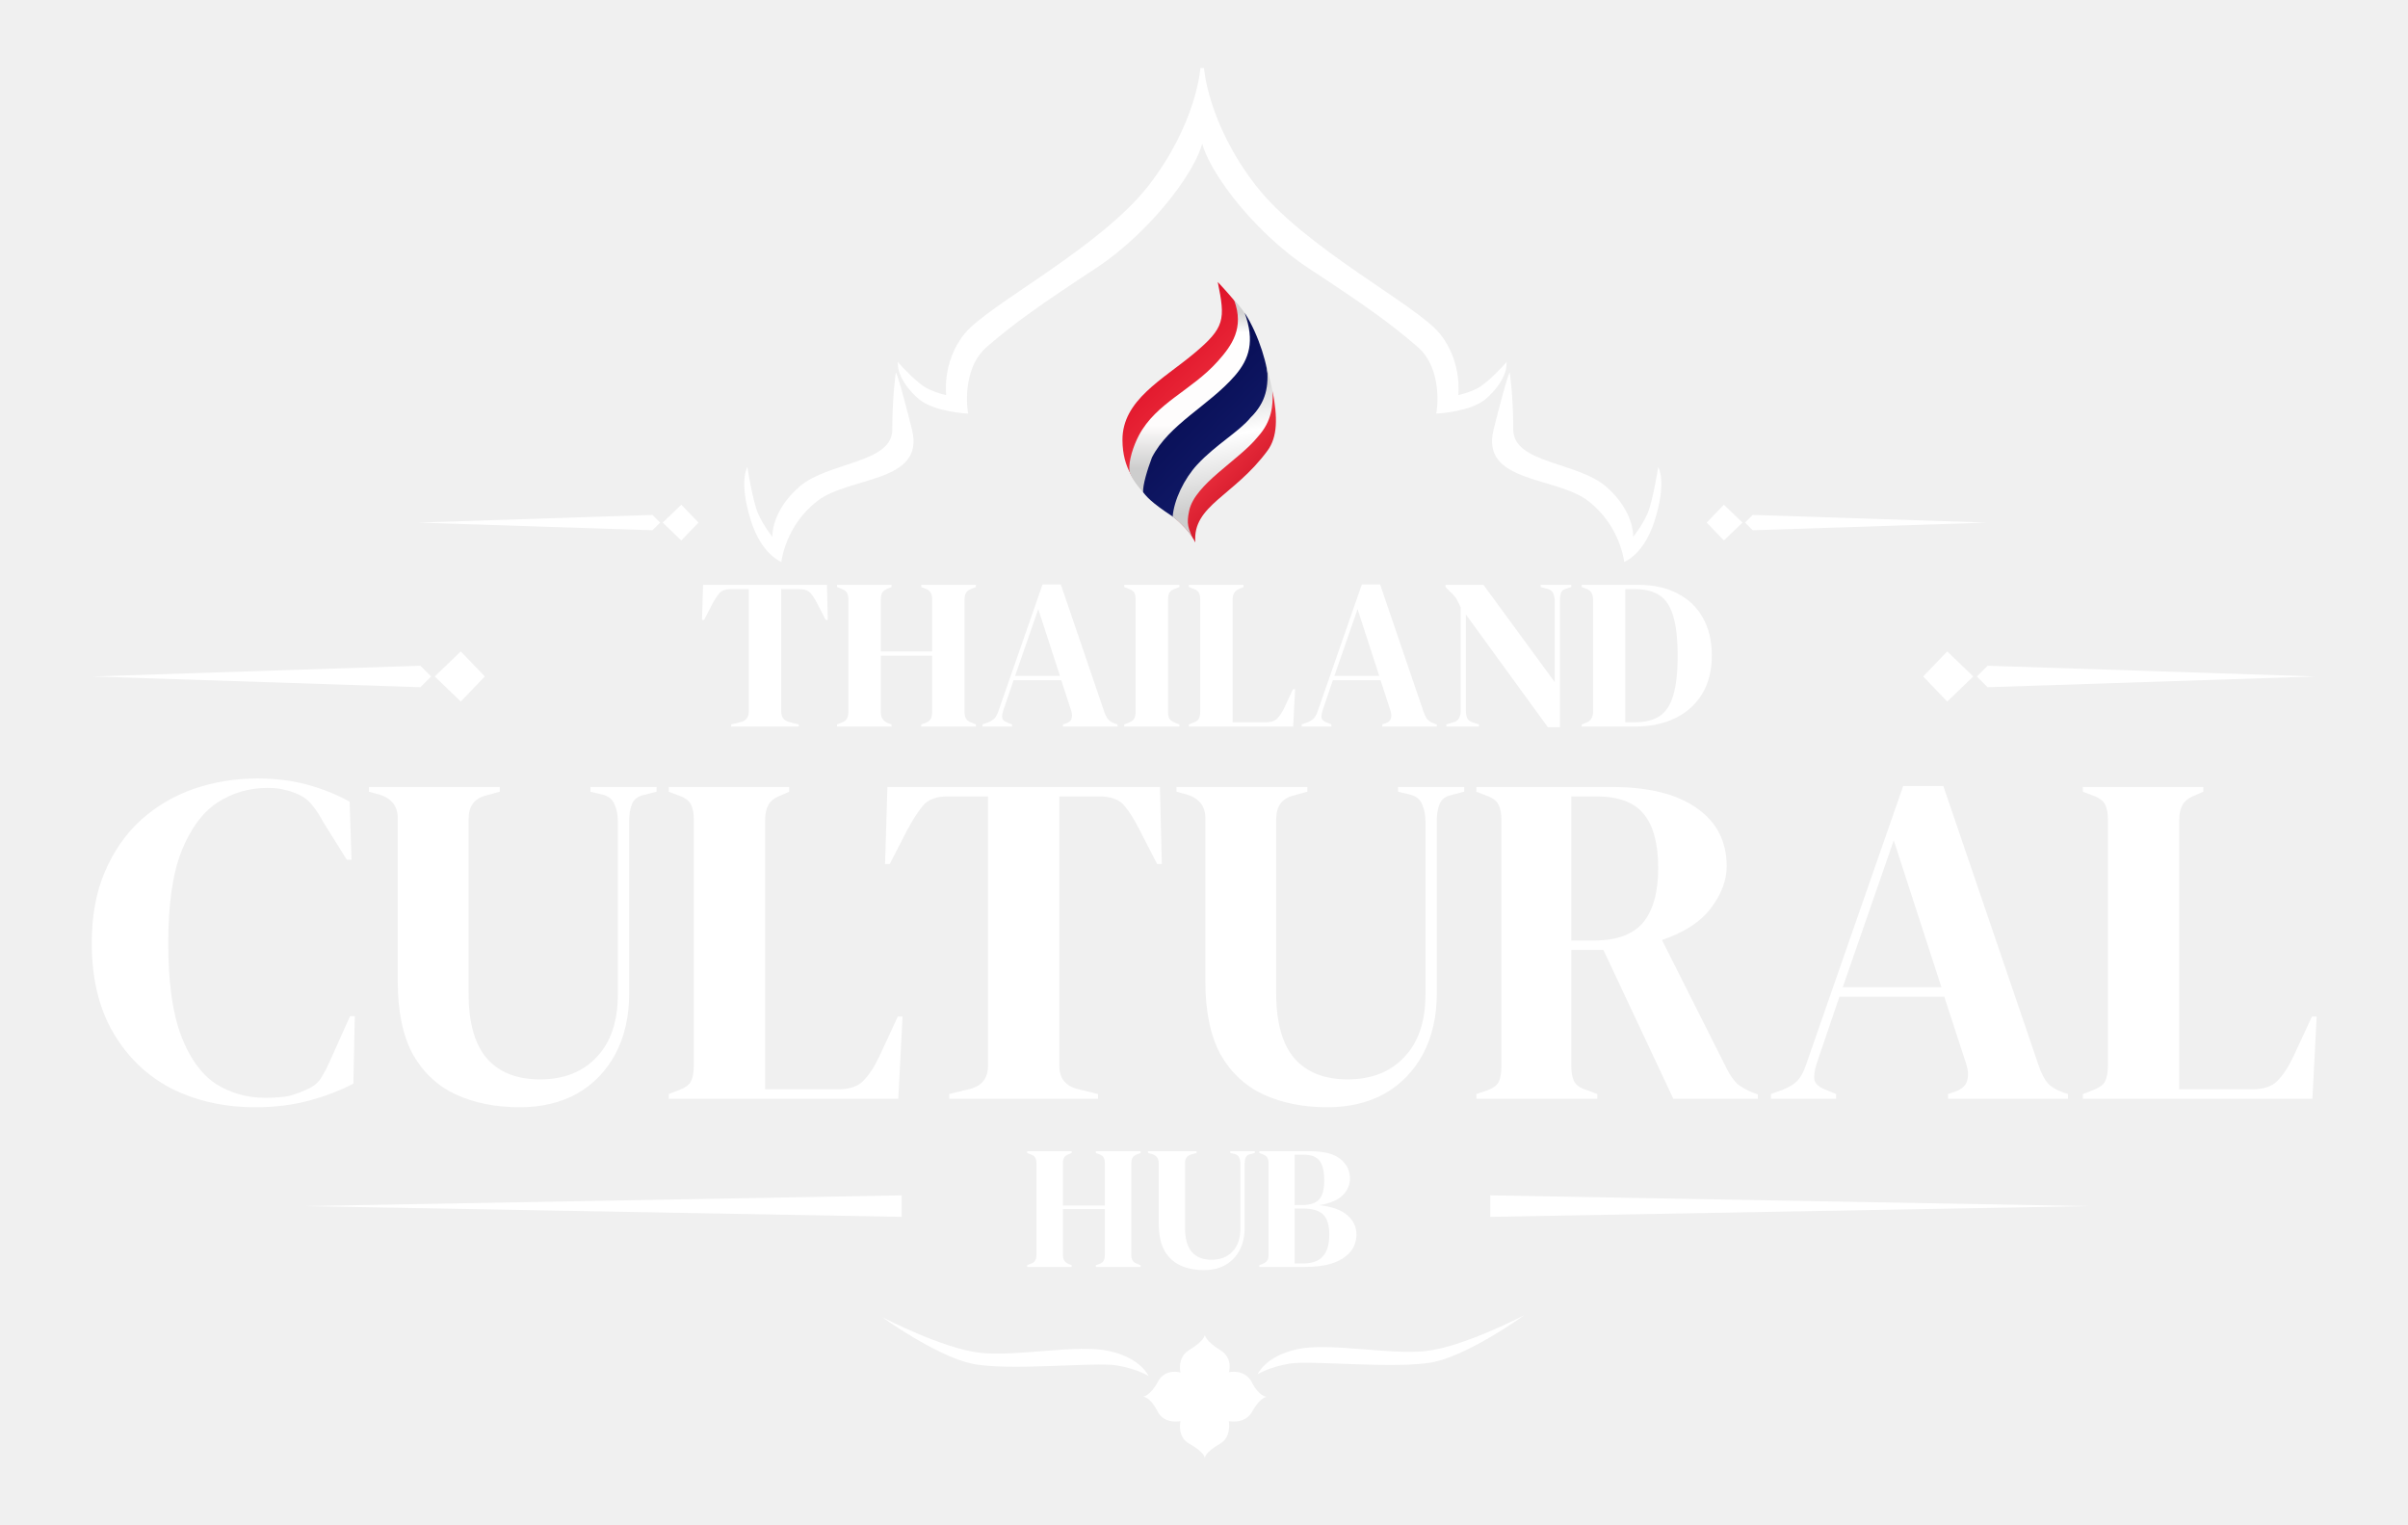
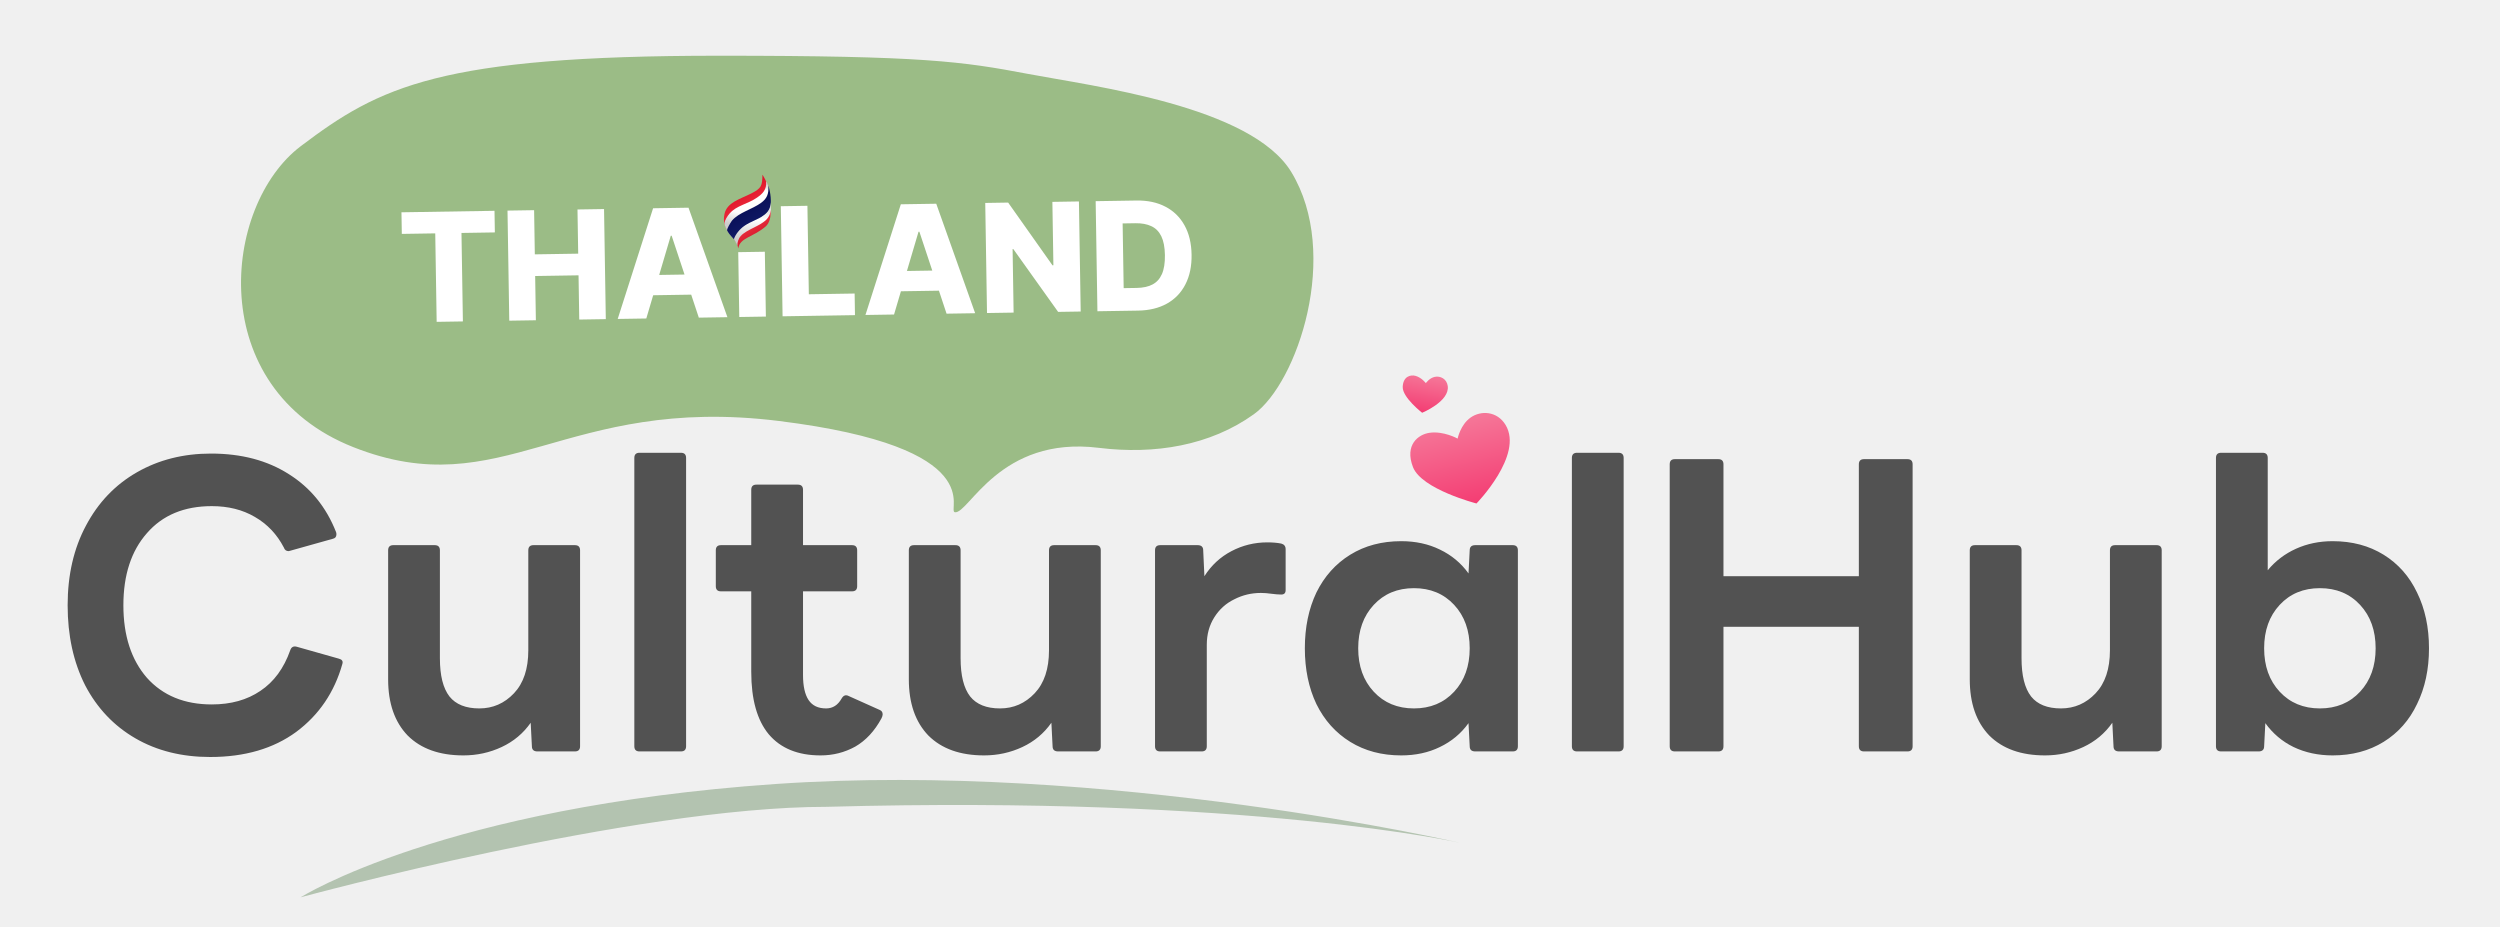
- <svg xmlns="http://www.w3.org/2000/svg" width="673" height="426" viewBox="0 0 673 426" fill="none">
-   <path d="M228.384 140.032C219.384 147.032 218.384 157.032 218.384 157.032C218.384 157.032 212.884 155.032 209.884 145.532C206.34 134.31 208.884 130.532 208.884 130.532C208.884 130.532 210.367 140.096 211.884 143.532C213.4 146.968 215.884 150.032 215.884 150.032C215.884 150.032 215.384 143.032 223.384 136.032C231.384 129.032 249.384 129.532 249.384 120.032C249.384 110.532 250.384 104.032 250.384 104.032C250.384 104.032 251.134 105.032 254.884 120.032C258.634 135.032 237.384 133.032 228.384 140.032Z" fill="white" />
-   <path d="M336.499 19.008C336.499 19.014 336.501 19.025 336.502 19.039C336.504 19.067 336.508 19.11 336.513 19.166C336.523 19.279 336.539 19.45 336.565 19.674C336.618 20.123 336.709 20.787 336.859 21.641C337.161 23.347 337.703 25.81 338.664 28.817C340.586 34.833 344.186 43.029 350.896 51.727C357.592 60.407 368.78 68.742 379.16 75.934C384.333 79.517 389.321 82.828 393.399 85.727C397.469 88.619 400.713 91.156 402.388 93.217C405.712 97.308 406.988 101.78 407.434 105.218C407.657 106.938 407.673 108.404 407.633 109.442C407.618 109.823 407.594 110.146 407.571 110.404C407.877 110.336 408.276 110.242 408.741 110.113C409.846 109.806 411.314 109.316 412.776 108.585C414.201 107.873 416.028 106.297 417.529 104.858C418.272 104.146 418.923 103.48 419.388 102.992C419.62 102.748 419.806 102.549 419.934 102.411C419.997 102.342 420.046 102.288 420.079 102.252C420.096 102.234 420.108 102.22 420.116 102.211C420.12 102.206 420.124 102.203 420.126 102.201C420.127 102.2 420.127 102.199 420.128 102.198V102.197L421.1 101.119L420.999 102.566L420.5 102.532C420.991 102.566 420.999 102.567 420.999 102.567V102.57C420.999 102.571 420.998 102.573 420.998 102.574C420.998 102.578 420.998 102.583 420.997 102.588C420.996 102.599 420.995 102.614 420.993 102.632C420.989 102.668 420.983 102.72 420.973 102.785C420.953 102.915 420.919 103.101 420.861 103.336C420.747 103.805 420.539 104.47 420.164 105.277C419.413 106.895 417.995 109.076 415.329 111.408C413.224 113.25 409.86 114.27 407.1 114.835C405.707 115.12 404.441 115.294 403.524 115.396C403.066 115.448 402.693 115.481 402.435 115.502C402.305 115.512 402.205 115.52 402.136 115.524C402.101 115.527 402.075 115.528 402.057 115.529C402.048 115.53 402.041 115.531 402.036 115.531H402.028L402 115.032L402.027 115.531L401.404 115.566L401.507 114.95V114.949C401.507 114.948 401.507 114.947 401.508 114.944C401.509 114.939 401.51 114.931 401.512 114.921C401.515 114.9 401.519 114.868 401.525 114.825C401.538 114.74 401.555 114.611 401.574 114.445C401.613 114.113 401.662 113.629 401.696 113.027C401.765 111.822 401.78 110.148 401.565 108.276C401.135 104.523 399.788 100.043 396.173 96.91C388.7 90.433 381.548 85.346 365.726 74.95C357.76 69.716 350.221 62.33 344.672 55.233C341.897 51.684 339.611 48.198 338.017 45.079C337.116 43.318 336.428 41.656 336 40.155C335.572 41.656 334.884 43.318 333.983 45.079C332.389 48.198 330.103 51.684 327.328 55.233C321.779 62.33 314.24 69.716 306.274 74.95C290.452 85.346 283.3 90.433 275.827 96.91C272.212 100.043 270.865 104.523 270.435 108.276C270.22 110.148 270.235 111.822 270.304 113.027C270.338 113.629 270.387 114.113 270.426 114.445C270.445 114.611 270.462 114.74 270.475 114.825C270.481 114.868 270.485 114.9 270.488 114.921C270.49 114.931 270.491 114.939 270.492 114.944C270.493 114.947 270.493 114.948 270.493 114.949V114.95L270.596 115.566L269.973 115.531L270 115.032L269.972 115.531H269.964C269.959 115.531 269.952 115.53 269.943 115.529C269.925 115.528 269.899 115.527 269.864 115.524C269.795 115.52 269.695 115.512 269.565 115.502C269.307 115.481 268.934 115.448 268.476 115.396C267.559 115.294 266.293 115.12 264.9 114.835C262.14 114.27 258.776 113.25 256.671 111.408C254.005 109.076 252.587 106.895 251.836 105.277C251.461 104.47 251.253 103.805 251.139 103.336C251.081 103.101 251.047 102.915 251.027 102.785C251.017 102.72 251.011 102.668 251.007 102.632C251.005 102.614 251.004 102.599 251.003 102.588C251.002 102.583 251.002 102.578 251.002 102.574C251.002 102.573 251.001 102.571 251.001 102.57V102.567C251.001 102.567 251.009 102.566 251.5 102.532L251.001 102.566L250.9 101.119L251.872 102.197V102.198C251.873 102.199 251.873 102.2 251.874 102.201C251.876 102.203 251.88 102.206 251.884 102.211C251.892 102.22 251.904 102.234 251.921 102.252C251.954 102.288 252.003 102.342 252.066 102.411C252.194 102.549 252.38 102.748 252.612 102.992C253.077 103.48 253.728 104.146 254.471 104.858C255.972 106.297 257.799 107.873 259.224 108.585C260.686 109.316 262.154 109.806 263.259 110.113C263.724 110.242 264.123 110.336 264.429 110.404C264.406 110.146 264.382 109.823 264.367 109.442C264.327 108.404 264.343 106.938 264.566 105.218C265.012 101.78 266.288 97.308 269.612 93.217C271.287 91.156 274.531 88.619 278.601 85.727C282.679 82.828 287.667 79.517 292.84 75.934C303.22 68.742 314.408 60.407 321.104 51.727C327.814 43.029 331.414 34.833 333.336 28.817C334.297 25.81 334.839 23.347 335.141 21.641C335.291 20.787 335.382 20.123 335.435 19.674C335.461 19.45 335.477 19.279 335.487 19.166C335.492 19.11 335.496 19.067 335.498 19.039C335.499 19.025 335.501 19.014 335.501 19.008V19L336 19.016L336.499 19V19.008Z" fill="white" />
-   <path d="M135.5 189.032L128.78 196.032L121.5 189.032L128.78 182.032L135.5 189.032ZM120.5 189.032L117.5 192.032L26 189.032L117.5 186.032L120.5 189.032Z" fill="white" />
-   <path d="M195.215 146.032L190.415 151.032L185.215 146.032L190.415 141.032L195.215 146.032ZM184.5 146.032L182.357 148.175L117 146.032L182.357 143.89L184.5 146.032Z" fill="white" />
-   <path d="M477 146.032L481.8 151.032L487 146.032L481.8 141.032L477 146.032ZM487.715 146.032L489.857 148.175L555.215 146.032L489.857 143.89L487.715 146.032Z" fill="white" />
-   <path d="M537.5 189.032L544.22 196.032L551.5 189.032L544.22 182.032L537.5 189.032ZM552.5 189.032L555.5 192.032L647 189.032L555.5 186.032L552.5 189.032Z" fill="white" />
-   <path d="M443.939 140.032C452.939 147.032 453.939 157.032 453.939 157.032C453.939 157.032 459.439 155.032 462.439 145.532C465.983 134.31 463.44 130.532 463.44 130.532C463.44 130.532 461.956 140.096 460.439 143.532C458.923 146.968 456.44 150.032 456.44 150.032C456.44 150.032 456.939 143.032 448.939 136.032C440.939 129.032 422.939 129.532 422.939 120.032C422.939 110.532 421.939 104.032 421.939 104.032C421.939 104.032 421.189 105.032 417.439 120.032C413.689 135.032 434.939 133.032 443.939 140.032Z" fill="white" />
-   <path d="M340.341 78.793C349.444 88.51 352.084 93.199 350.123 101.764C347.925 111.361 331.292 114.481 325.133 123.14C319.958 130.411 329.847 140.261 333.756 150.893C327.724 140.863 313.801 138.633 313.711 122.986C313.648 111.816 324.989 106.064 333.69 98.787C342.391 91.51 342.481 89.313 340.341 78.793Z" fill="url(#paint0_linear_124_216)" />
-   <path d="M350.143 97.962C350.067 101.378 349.486 103.311 346.569 106.953C339.912 115.267 328.451 120.927 324.897 130.563C323.28 134.931 324.56 140.5 327.998 144.227C321.086 140.631 315.879 133.766 315.657 131.531C315.384 128.789 316.746 124.598 318.336 121.604C323.129 112.581 333.076 109.081 340.294 101.015C344.38 96.463 347.753 91.627 344.955 83.971C349.771 88.734 350.735 93.296 350.143 97.962Z" fill="url(#paint1_linear_124_216)" />
-   <path d="M354.515 107.271C354.462 110.806 352.183 113.746 349.287 117.495C342.678 126.056 335.458 125.12 330.628 137.736C329.038 142.246 329.007 144.886 329.078 145.252C323.226 141.371 321.023 139.603 319.48 137.529C319.358 135.57 320.647 131.294 321.949 127.843C326.686 118.536 337.962 113.286 345.134 104.986C349.195 100.302 350.715 95.338 347.862 87.394C351.865 93.641 354.583 102.701 354.515 107.271Z" fill="url(#paint2_linear_124_216)" />
-   <path d="M354.047 102.331C355.38 109.192 357.898 113.83 354.553 120.65C351.97 125.924 339.627 131.734 333.977 140.313C332.05 143.239 331.98 148.676 333.9 151.15C331.641 147.089 327.541 144.317 327.741 144.373C328.112 139.668 331.008 133.727 334.6 129.844C339.767 124.259 346.327 120.617 349.512 116.693C353.829 112.531 354.714 107.802 354.047 102.331Z" fill="url(#paint3_linear_124_216)" />
-   <path d="M355.674 109.324C357.079 116.55 357.104 122.052 354.25 125.929C344.874 138.668 333.205 141.222 334.081 151.589C331.851 147.572 331.613 146.267 332.356 142.716C333.922 135.251 346.197 128.668 351.511 122.094C355.574 117.602 355.781 113.29 355.674 109.324Z" fill="url(#paint4_linear_124_216)" />
-   <path d="M71.312 309.408C62.776 309.408 55.032 307.692 48.08 304.26C41.216 300.74 35.76 295.548 31.712 288.684C27.664 281.82 25.64 273.416 25.64 263.472C25.64 255.904 26.872 249.26 29.336 243.54C31.8 237.82 35.144 233.024 39.368 229.152C43.68 225.28 48.608 222.376 54.152 220.44C59.784 218.504 65.724 217.536 71.972 217.536C76.988 217.536 81.608 218.108 85.832 219.252C90.056 220.396 94.016 221.98 97.712 224.004L98.24 240.24H96.92L90.32 229.68C89.44 228.008 88.472 226.512 87.416 225.192C86.36 223.784 85.04 222.728 83.456 222.024C82.136 221.408 80.816 220.968 79.496 220.704C78.264 220.352 76.68 220.176 74.744 220.176C69.64 220.176 64.976 221.54 60.752 224.268C56.616 226.996 53.272 231.528 50.72 237.864C48.256 244.112 47.024 252.692 47.024 263.604C47.024 274.428 48.212 283.008 50.588 289.344C52.964 295.592 56.176 300.08 60.224 302.808C64.36 305.448 68.98 306.768 74.084 306.768C76.9 306.768 79.144 306.592 80.816 306.24C82.488 305.8 84.16 305.184 85.832 304.392C87.504 303.688 88.78 302.676 89.66 301.356C90.54 299.948 91.332 298.452 92.036 296.868L97.844 283.932H99.164L98.768 302.808C95.072 304.744 90.936 306.328 86.36 307.56C81.784 308.792 76.768 309.408 71.312 309.408ZM145.221 309.408C138.533 309.408 132.593 308.22 127.401 305.844C122.297 303.468 118.293 299.728 115.389 294.624C112.573 289.432 111.165 282.612 111.165 274.164V228.624C111.165 225.28 109.449 223.08 106.017 222.024L103.113 221.232V219.912H139.677V221.232L135.849 222.288C132.593 223.08 130.965 225.28 130.965 228.888V277.596C130.965 285.78 132.681 291.852 136.113 295.812C139.545 299.684 144.473 301.62 150.897 301.62C157.585 301.62 162.865 299.552 166.737 295.416C170.697 291.28 172.677 285.428 172.677 277.86V229.416C172.677 227.656 172.369 226.116 171.753 224.796C171.225 223.388 170.081 222.464 168.321 222.024L165.021 221.232V219.912H183.501V221.232L179.937 222.156C178.265 222.508 177.165 223.344 176.637 224.664C176.109 225.984 175.845 227.524 175.845 229.284V277.596C175.845 284.02 174.569 289.652 172.017 294.492C169.465 299.244 165.901 302.94 161.325 305.58C156.749 308.132 151.381 309.408 145.221 309.408ZM186.908 307.032V305.712L189.68 304.656C191.528 303.952 192.672 303.116 193.112 302.148C193.64 301.092 193.904 299.684 193.904 297.924V229.02C193.904 227.26 193.64 225.852 193.112 224.796C192.584 223.74 191.44 222.904 189.68 222.288L186.908 221.232V219.912H220.568V221.232L218.192 222.288C216.52 222.904 215.376 223.784 214.76 224.928C214.144 225.984 213.836 227.392 213.836 229.152V304.392H234.164C237.42 304.392 239.796 303.6 241.292 302.016C242.876 300.432 244.372 298.144 245.78 295.152L250.928 284.064H252.248L251.06 307.032H186.908ZM265.311 307.032V305.712L270.723 304.392C274.331 303.6 276.135 301.4 276.135 297.792V222.552H264.915C261.659 222.552 259.327 223.432 257.919 225.192C256.511 226.864 255.015 229.196 253.431 232.188L248.679 241.428H247.359L248.019 219.912H324.183L324.711 241.428H323.391L318.639 232.188C317.143 229.196 315.691 226.864 314.283 225.192C312.875 223.432 310.543 222.552 307.287 222.552H296.067V297.792C296.067 301.4 297.871 303.6 301.479 304.392L306.891 305.712V307.032H265.311ZM370.936 309.408C364.248 309.408 358.308 308.22 353.116 305.844C348.012 303.468 344.008 299.728 341.104 294.624C338.288 289.432 336.88 282.612 336.88 274.164V228.624C336.88 225.28 335.164 223.08 331.732 222.024L328.828 221.232V219.912H365.392V221.232L361.564 222.288C358.308 223.08 356.68 225.28 356.68 228.888V277.596C356.68 285.78 358.396 291.852 361.828 295.812C365.26 299.684 370.188 301.62 376.612 301.62C383.3 301.62 388.58 299.552 392.452 295.416C396.412 291.28 398.392 285.428 398.392 277.86V229.416C398.392 227.656 398.084 226.116 397.468 224.796C396.94 223.388 395.796 222.464 394.035 222.024L390.736 221.232V219.912H409.216V221.232L405.652 222.156C403.98 222.508 402.88 223.344 402.352 224.664C401.824 225.984 401.56 227.524 401.56 229.284V277.596C401.56 284.02 400.284 289.652 397.732 294.492C395.18 299.244 391.616 302.94 387.04 305.58C382.464 308.132 377.096 309.408 370.936 309.408ZM412.623 307.032V305.712L415.395 304.788C417.155 304.172 418.299 303.38 418.827 302.412C419.355 301.356 419.619 299.904 419.619 298.056V229.02C419.619 227.26 419.355 225.896 418.827 224.928C418.387 223.872 417.331 223.036 415.659 222.42L412.623 221.232V219.912H450.375C460.759 219.912 468.723 221.892 474.267 225.852C479.811 229.724 482.583 235.136 482.583 242.088C482.583 245.96 481.131 249.832 478.227 253.704C475.323 257.576 470.747 260.568 464.499 262.68L482.847 299.112C483.639 300.608 484.519 301.84 485.487 302.808C486.543 303.688 487.907 304.48 489.579 305.184L491.295 305.844V307.032H467.667L448.131 265.452H439.155V298.056C439.155 299.728 439.419 301.092 439.947 302.148C440.475 303.204 441.575 303.996 443.247 304.524L446.415 305.712V307.032H412.623ZM439.155 262.812H445.491C451.827 262.812 456.403 261.14 459.219 257.796C462.035 254.364 463.443 249.304 463.443 242.616C463.443 235.84 462.123 230.824 459.483 227.568C456.843 224.224 452.399 222.552 446.151 222.552H439.155V262.812ZM494.951 307.032V305.712L498.251 304.524C500.011 303.82 501.375 302.984 502.343 302.016C503.311 300.96 504.103 299.508 504.719 297.66L531.911 219.648H543.131L569.927 298.188C570.631 300.124 571.423 301.62 572.303 302.676C573.183 303.644 574.547 304.48 576.395 305.184L577.979 305.712V307.032H544.451V305.712L546.431 305.052C548.279 304.348 549.379 303.38 549.731 302.148C550.171 300.828 550.127 299.288 549.599 297.528L543.395 278.52H514.091L507.755 297.132C507.139 299.068 506.919 300.608 507.095 301.752C507.359 302.896 508.415 303.82 510.263 304.524L513.167 305.712V307.032H494.951ZM515.015 275.88H542.603L529.271 234.828L515.015 275.88ZM582.134 307.032V305.712L584.906 304.656C586.754 303.952 587.898 303.116 588.338 302.148C588.866 301.092 589.13 299.684 589.13 297.924V229.02C589.13 227.26 588.866 225.852 588.338 224.796C587.81 223.74 586.666 222.904 584.906 222.288L582.134 221.232V219.912H615.794V221.232L613.418 222.288C611.746 222.904 610.602 223.784 609.986 224.928C609.37 225.984 609.062 227.392 609.062 229.152V304.392H629.39C632.646 304.392 635.022 303.6 636.518 302.016C638.102 300.432 639.598 298.144 641.006 295.152L646.154 284.064H647.474L646.286 307.032H582.134Z" fill="white" />
-   <path d="M287.078 354.032V353.542L288.058 353.15C288.711 352.922 289.136 352.611 289.332 352.219C289.561 351.827 289.675 351.321 289.675 350.7V325.073C289.675 324.42 289.561 323.897 289.332 323.505C289.136 323.113 288.711 322.803 288.058 322.574L287.078 322.182V321.692H299.524V322.182L298.691 322.525C298.07 322.754 297.646 323.064 297.417 323.456C297.188 323.816 297.074 324.322 297.074 324.975V336.882H308.785V324.975C308.785 324.322 308.671 323.816 308.442 323.456C308.246 323.064 307.821 322.754 307.168 322.525L306.286 322.182V321.692H318.781V322.182L317.801 322.574C317.18 322.803 316.756 323.113 316.527 323.505C316.298 323.897 316.184 324.42 316.184 325.073V350.7C316.184 351.321 316.298 351.827 316.527 352.219C316.756 352.611 317.18 352.922 317.801 353.15L318.781 353.542V354.032H306.286V353.542L307.168 353.248C307.821 352.987 308.246 352.677 308.442 352.317C308.671 351.925 308.785 351.403 308.785 350.749V337.862H297.074V350.749C297.074 351.958 297.613 352.791 298.691 353.248L299.524 353.542V354.032H287.078ZM336.49 354.914C334.007 354.914 331.802 354.473 329.875 353.591C327.98 352.709 326.494 351.321 325.416 349.426C324.371 347.499 323.848 344.967 323.848 341.831V324.926C323.848 323.685 323.211 322.868 321.937 322.476L320.859 322.182V321.692H334.432V322.182L333.011 322.574C331.802 322.868 331.198 323.685 331.198 325.024V343.105C331.198 346.143 331.835 348.397 333.109 349.867C334.383 351.305 336.212 352.023 338.597 352.023C341.08 352.023 343.04 351.256 344.477 349.72C345.947 348.185 346.682 346.013 346.682 343.203V325.22C346.682 324.567 346.568 323.995 346.339 323.505C346.143 322.983 345.718 322.64 345.065 322.476L343.84 322.182V321.692H350.7V322.182L349.377 322.525C348.756 322.656 348.348 322.966 348.152 323.456C347.956 323.946 347.858 324.518 347.858 325.171V343.105C347.858 345.49 347.384 347.581 346.437 349.377C345.49 351.141 344.167 352.513 342.468 353.493C340.769 354.441 338.777 354.914 336.49 354.914ZM351.965 354.032V353.542L352.847 353.199C353.5 352.938 353.941 352.611 354.17 352.219C354.431 351.827 354.562 351.305 354.562 350.651V325.073C354.562 324.387 354.431 323.848 354.17 323.456C353.941 323.064 353.5 322.754 352.847 322.525L351.965 322.182V321.692H366.028C370.013 321.692 372.888 322.427 374.652 323.897C376.416 325.335 377.298 327.164 377.298 329.385C377.298 331.051 376.644 332.57 375.338 333.942C374.064 335.282 371.859 336.229 368.723 336.784C372.316 337.176 374.946 338.124 376.612 339.626C378.278 341.096 379.111 342.893 379.111 345.016C379.111 346.062 378.882 347.123 378.425 348.201C377.967 349.247 377.183 350.21 376.073 351.092C374.995 351.974 373.508 352.693 371.614 353.248C369.719 353.771 367.318 354.032 364.411 354.032H351.965ZM361.814 336.735H363.921C366.109 336.735 367.677 336.229 368.625 335.216C369.605 334.204 370.095 332.44 370.095 329.924C370.095 327.311 369.654 325.449 368.772 324.338C367.89 323.228 366.452 322.672 364.46 322.672H361.814V336.735ZM361.814 353.052H364.264C366.714 353.052 368.527 352.399 369.703 351.092C370.911 349.786 371.516 347.744 371.516 344.967C371.516 342.354 370.944 340.492 369.801 339.381C368.657 338.271 366.779 337.715 364.166 337.715H361.814V353.052Z" fill="white" />
-   <path d="M204.36 203.032V202.432L206.82 201.832C208.46 201.472 209.28 200.472 209.28 198.832V164.632H204.18C202.7 164.632 201.64 165.032 201 165.832C200.36 166.592 199.68 167.652 198.96 169.012L196.8 173.212H196.2L196.5 163.432H231.12L231.36 173.212H230.76L228.6 169.012C227.92 167.652 227.26 166.592 226.62 165.832C225.98 165.032 224.92 164.632 223.44 164.632H218.34V198.832C218.34 200.472 219.16 201.472 220.8 201.832L223.26 202.432V203.032H204.36ZM233.937 203.032V202.432L235.137 201.952C235.937 201.672 236.457 201.292 236.697 200.812C236.977 200.332 237.117 199.712 237.117 198.952V167.572C237.117 166.772 236.977 166.132 236.697 165.652C236.457 165.172 235.937 164.792 235.137 164.512L233.937 164.032V163.432H249.177V164.032L248.157 164.452C247.397 164.732 246.877 165.112 246.597 165.592C246.317 166.032 246.177 166.652 246.177 167.452V182.032H260.517V167.452C260.517 166.652 260.377 166.032 260.097 165.592C259.857 165.112 259.337 164.732 258.537 164.452L257.457 164.032V163.432H272.757V164.032L271.557 164.512C270.797 164.792 270.277 165.172 269.997 165.652C269.717 166.132 269.577 166.772 269.577 167.572V198.952C269.577 199.712 269.717 200.332 269.997 200.812C270.277 201.292 270.797 201.672 271.557 201.952L272.757 202.432V203.032H257.457V202.432L258.537 202.072C259.337 201.752 259.857 201.372 260.097 200.932C260.377 200.452 260.517 199.812 260.517 199.012V183.232H246.177V199.012C246.177 200.492 246.837 201.512 248.157 202.072L249.177 202.432V203.032H233.937ZM274.582 203.032V202.432L276.082 201.892C276.882 201.572 277.502 201.192 277.942 200.752C278.382 200.272 278.742 199.612 279.022 198.772L291.382 163.312H296.482L308.662 199.012C308.982 199.892 309.342 200.572 309.742 201.052C310.142 201.492 310.762 201.872 311.602 202.192L312.322 202.432V203.032H297.082V202.432L297.982 202.132C298.822 201.812 299.322 201.372 299.482 200.812C299.682 200.212 299.662 199.512 299.422 198.712L296.602 190.072H283.282L280.402 198.532C280.122 199.412 280.022 200.112 280.102 200.632C280.222 201.152 280.702 201.572 281.542 201.892L282.862 202.432V203.032H274.582ZM283.702 188.872H296.242L290.182 170.212L283.702 188.872ZM314.211 203.032V202.432L315.411 201.952C316.211 201.672 316.731 201.292 316.971 200.812C317.251 200.332 317.391 199.692 317.391 198.892V167.572C317.391 166.772 317.271 166.132 317.031 165.652C316.791 165.172 316.251 164.792 315.411 164.512L314.211 164.032V163.432H329.631V164.032L328.431 164.512C327.631 164.792 327.091 165.172 326.811 165.652C326.571 166.132 326.451 166.772 326.451 167.572V198.892C326.451 199.692 326.571 200.332 326.811 200.812C327.091 201.252 327.631 201.632 328.431 201.952L329.631 202.432V203.032H314.211ZM332.258 203.032V202.432L333.518 201.952C334.358 201.632 334.878 201.252 335.078 200.812C335.318 200.332 335.438 199.692 335.438 198.892V167.572C335.438 166.772 335.318 166.132 335.078 165.652C334.838 165.172 334.318 164.792 333.518 164.512L332.258 164.032V163.432H347.558V164.032L346.478 164.512C345.718 164.792 345.198 165.192 344.918 165.712C344.638 166.192 344.498 166.832 344.498 167.632V201.832H353.738C355.218 201.832 356.298 201.472 356.978 200.752C357.698 200.032 358.378 198.992 359.018 197.632L361.358 192.592H361.958L361.418 203.032H332.258ZM363.82 203.032V202.432L365.32 201.892C366.12 201.572 366.74 201.192 367.18 200.752C367.62 200.272 367.98 199.612 368.26 198.772L380.62 163.312H385.72L397.9 199.012C398.22 199.892 398.58 200.572 398.98 201.052C399.38 201.492 400 201.872 400.84 202.192L401.56 202.432V203.032H386.32V202.432L387.22 202.132C388.06 201.812 388.56 201.372 388.72 200.812C388.92 200.212 388.9 199.512 388.66 198.712L385.84 190.072H372.52L369.64 198.532C369.36 199.412 369.26 200.112 369.34 200.632C369.46 201.152 369.94 201.572 370.78 201.892L372.1 202.432V203.032H363.82ZM372.94 188.872H385.48L379.42 170.212L372.94 188.872ZM404.229 203.032V202.432L406.209 201.832C406.929 201.632 407.449 201.252 407.769 200.692C408.089 200.092 408.249 199.392 408.249 198.592V169.732C407.809 168.772 407.449 168.052 407.169 167.572C406.929 167.092 406.649 166.692 406.329 166.372C406.009 166.012 405.569 165.572 405.009 165.052L403.989 164.032V163.432H414.609L434.529 190.612V167.992C434.529 167.192 434.389 166.472 434.109 165.832C433.869 165.192 433.349 164.772 432.549 164.572L430.569 164.032V163.432H439.149V164.032L437.529 164.572C436.809 164.812 436.369 165.232 436.209 165.832C436.049 166.432 435.969 167.132 435.969 167.932V203.212H432.609L409.689 171.712V198.592C409.689 199.392 409.809 200.072 410.049 200.632C410.289 201.192 410.789 201.592 411.549 201.832L413.349 202.432V203.032H404.229ZM442.062 203.032V202.432L443.322 201.952C444.602 201.432 445.242 200.412 445.242 198.892V167.572C445.242 165.972 444.602 164.952 443.322 164.512L442.062 164.032V163.432H457.902C462.142 163.432 465.782 164.232 468.822 165.832C471.902 167.392 474.262 169.652 475.902 172.612C477.582 175.532 478.422 179.052 478.422 183.172C478.422 187.372 477.522 190.952 475.722 193.912C473.922 196.872 471.402 199.132 468.162 200.692C464.962 202.252 461.182 203.032 456.822 203.032H442.062ZM454.242 201.832H456.822C459.702 201.832 462.022 201.272 463.782 200.152C465.542 198.992 466.822 197.072 467.622 194.392C468.462 191.672 468.882 187.952 468.882 183.232C468.882 178.512 468.462 174.812 467.622 172.132C466.822 169.412 465.562 167.492 463.842 166.372C462.122 165.212 459.862 164.632 457.062 164.632H454.242V201.832Z" fill="white" />
-   <path d="M252 340.032L85 337.032L252 334.032V340.032Z" fill="white" />
-   <path d="M416.5 334.032V337.032V340.032L583.5 337.032L416.5 334.032Z" fill="white" />
-   <path d="M332.361 377.245C336.722 374.606 336.722 373.032 336.722 373.032C336.722 373.032 336.941 374.773 341.009 377.245C344.779 379.537 343.448 383.454 343.448 383.454C343.448 383.454 347.921 382.347 349.953 386.411C351.801 390.107 353.944 390.329 353.944 390.329C353.944 390.329 352.099 390.573 349.953 394.468C347.957 398.09 343.448 397.129 343.448 397.129C343.448 397.129 344.261 401.561 341.009 403.412C336.722 405.851 336.722 407.403 336.722 407.403C336.722 407.403 336.722 405.851 332.361 403.412C328.887 401.469 329.922 397.129 329.922 397.129C329.922 397.129 325.398 398.073 323.565 394.468C321.347 390.107 319.499 390.329 319.499 390.329C319.499 390.329 321.648 389.885 323.565 386.189C325.634 382.198 329.922 383.528 329.922 383.528C329.922 383.528 328.887 379.348 332.361 377.245Z" fill="white" />
-   <path d="M334.504 388.037C335.719 386.837 336.721 384.268 336.721 384.268C336.721 384.268 337.841 386.825 339.086 388.037C340.229 389.149 342.561 390.181 342.561 390.181C342.561 390.181 340.249 391.438 339.086 392.62C337.935 393.79 336.721 396.094 336.721 396.094C336.721 396.094 335.624 393.775 334.504 392.62C333.3 391.379 330.808 390.181 330.808 390.181C330.808 390.181 333.317 389.21 334.504 388.037Z" fill="white" />
-   <path d="M334.49 388.037C335.705 386.837 336.707 384.268 336.707 384.268C336.707 384.268 337.827 386.825 339.073 388.037C340.216 389.149 342.547 390.181 342.547 390.181C342.547 390.181 340.235 391.438 339.073 392.62C337.922 393.79 336.707 396.094 336.707 396.094C336.707 396.094 335.611 393.775 334.49 392.62C333.286 391.379 330.794 390.181 330.794 390.181C330.794 390.181 333.303 389.21 334.49 388.037Z" fill="white" />
-   <path d="M426 367.532C426 367.532 409 376.404 398.5 377.532C388 378.661 371.5 375.032 362.5 377.032C353.5 379.032 351.5 384.032 351.5 384.032C351.5 384.032 354.5 382.032 360.5 381.032C366.5 380.032 391 382.743 401 380.532C411 378.322 426 367.532 426 367.532Z" fill="white" />
-   <path d="M246.5 368.032C246.5 368.032 263.5 376.904 274 378.032C284.5 379.161 301 375.532 310 377.532C319 379.532 321 384.532 321 384.532C321 384.532 318 382.532 312 381.532C306 380.532 281.5 383.243 271.5 381.032C261.5 378.822 246.5 368.032 246.5 368.032Z" fill="white" />
+ <svg xmlns="http://www.w3.org/2000/svg" width="2279" height="845" viewBox="0 0 2279 845" fill="none">
+   <g clip-path="url(#clip0_3_43)">
+     <path d="M191.61 690.082C165.716 690.082 142.968 684.395 123.366 673.021C103.764 661.647 88.518 645.554 77.628 624.742C66.98 603.688 61.656 579.367 61.656 551.779C61.656 524.191 67.222 499.991 78.354 479.179C89.486 458.125 104.974 441.911 124.818 430.537C144.662 419.163 167.168 413.476 192.336 413.476C220.166 413.476 243.882 419.768 263.484 432.352C283.086 444.694 297.364 462.239 306.318 484.987C306.56 485.471 306.681 486.197 306.681 487.165C306.681 489.343 305.592 490.674 303.414 491.158L264.573 502.048L263.121 502.411C260.943 502.411 259.491 501.322 258.765 499.144C252.473 487.044 243.64 477.727 232.266 471.193C221.134 464.659 208.066 461.392 193.062 461.392C167.894 461.392 148.171 469.62 133.893 486.076C119.615 502.29 112.476 524.191 112.476 551.779C112.476 579.367 119.615 601.389 133.893 617.845C148.413 634.059 168.136 642.166 193.062 642.166C210.486 642.166 225.248 638.052 237.348 629.824C249.69 621.596 258.765 609.254 264.573 592.798C265.541 589.894 267.477 588.805 270.381 589.531L308.859 600.421C311.763 601.147 312.852 602.72 312.126 605.14C304.866 631.034 290.83 651.725 270.018 667.213C249.206 682.459 223.07 690.082 191.61 690.082ZM422.433 688.63C400.653 688.63 383.713 682.58 371.613 670.48C359.755 658.138 353.826 641.077 353.826 619.297V501.685C353.826 498.539 355.399 496.966 358.545 496.966H396.297C399.443 496.966 401.016 498.539 401.016 501.685V600.058C401.016 615.788 403.92 627.404 409.728 634.906C415.536 642.166 424.611 645.796 436.953 645.796C449.295 645.796 459.822 641.198 468.534 632.002C477.246 622.806 481.602 609.738 481.602 592.798V501.685C481.602 498.539 483.175 496.966 486.321 496.966H524.073C527.219 496.966 528.792 498.539 528.792 501.685V680.281C528.792 683.427 527.219 685 524.073 685H489.951C486.563 685 484.869 683.427 484.869 680.281L483.78 658.864C477.004 668.544 468.171 675.925 457.281 681.007C446.391 686.089 434.775 688.63 422.433 688.63ZM582.972 685C579.826 685 578.253 683.427 578.253 680.281V417.469C578.253 414.323 579.826 412.75 582.972 412.75H620.724C623.87 412.75 625.443 414.323 625.443 417.469V680.281C625.443 683.427 623.87 685 620.724 685H582.972ZM748.001 688.63C727.431 688.63 711.701 682.217 700.811 669.391C690.163 656.565 684.839 637.568 684.839 612.4V539.074H657.251C654.105 539.074 652.532 537.501 652.532 534.355V501.685C652.532 498.539 654.105 496.966 657.251 496.966H684.839V446.509C684.839 443.363 686.412 441.79 689.558 441.79H727.31C730.456 441.79 732.029 443.363 732.029 446.509V496.966H776.678C779.824 496.966 781.397 498.539 781.397 501.685V534.355C781.397 537.501 779.824 539.074 776.678 539.074H732.029V615.304C732.029 625.468 733.723 633.091 737.111 638.173C740.499 643.255 745.823 645.796 753.083 645.796C759.133 645.796 763.852 642.771 767.24 636.721C768.934 633.817 771.112 633.091 773.774 634.543L802.088 647.248C803.782 647.974 804.629 649.305 804.629 651.241C804.629 652.209 804.266 653.419 803.54 654.871C797.248 666.487 789.262 675.078 779.582 680.644C769.902 685.968 759.375 688.63 748.001 688.63ZM897.098 688.63C875.318 688.63 858.378 682.58 846.278 670.48C834.42 658.138 828.491 641.077 828.491 619.297V501.685C828.491 498.539 830.064 496.966 833.21 496.966H870.962C874.108 496.966 875.681 498.539 875.681 501.685V600.058C875.681 615.788 878.585 627.404 884.393 634.906C890.201 642.166 899.276 645.796 911.618 645.796C923.96 645.796 934.487 641.198 943.199 632.002C951.911 622.806 956.267 609.738 956.267 592.798V501.685C956.267 498.539 957.84 496.966 960.986 496.966H998.738C1001.88 496.966 1003.46 498.539 1003.46 501.685V680.281C1003.46 683.427 1001.88 685 998.738 685H964.616C961.228 685 959.534 683.427 959.534 680.281L958.445 658.864C951.669 668.544 942.836 675.925 931.946 681.007C921.056 686.089 909.44 688.63 897.098 688.63ZM1057.64 685C1054.49 685 1052.92 683.427 1052.92 680.281V501.685C1052.92 498.539 1054.49 496.966 1057.64 496.966H1091.76C1095.15 496.966 1096.84 498.539 1096.84 501.685L1097.93 525.28C1104.22 515.358 1112.45 507.735 1122.61 502.411C1132.78 497.087 1143.67 494.425 1155.28 494.425C1160.12 494.425 1164.36 494.788 1167.99 495.514C1170.65 496.24 1171.98 497.934 1171.98 500.596V537.985C1171.98 540.647 1170.65 541.978 1167.99 541.978C1165.57 541.978 1162.54 541.736 1158.91 541.252C1155.53 540.768 1152.38 540.526 1149.48 540.526C1140.76 540.526 1132.66 542.462 1125.16 546.334C1117.65 549.964 1111.6 555.409 1107.01 562.669C1102.41 569.929 1100.11 578.278 1100.11 587.716V680.281C1100.11 683.427 1098.54 685 1095.39 685H1057.64ZM1277.34 688.63C1259.68 688.63 1244.19 684.516 1230.88 676.288C1217.57 668.06 1207.28 656.565 1200.02 641.803C1193.01 627.041 1189.5 610.101 1189.5 590.983C1189.5 571.865 1193.01 554.925 1200.02 540.163C1207.28 525.401 1217.57 513.906 1230.88 505.678C1244.19 497.45 1259.68 493.336 1277.34 493.336C1290.41 493.336 1302.15 495.877 1312.55 500.959C1323.2 506.041 1331.91 513.301 1338.69 522.739L1339.78 501.685C1339.78 498.539 1341.47 496.966 1344.86 496.966H1378.98C1382.13 496.966 1383.7 498.539 1383.7 501.685V680.281C1383.7 683.427 1382.13 685 1378.98 685H1344.86C1341.47 685 1339.78 683.427 1339.78 680.281L1338.69 659.227C1331.91 668.665 1323.2 675.925 1312.55 681.007C1302.15 686.089 1290.41 688.63 1277.34 688.63ZM1288.96 645.796C1303.96 645.796 1316.18 640.714 1325.62 630.55C1335.06 620.386 1339.78 607.197 1339.78 590.983C1339.78 574.769 1335.06 561.58 1325.62 551.416C1316.18 541.252 1303.96 536.17 1288.96 536.17C1273.96 536.17 1261.73 541.252 1252.3 551.416C1242.86 561.58 1238.14 574.769 1238.14 590.983C1238.14 607.197 1242.86 620.386 1252.3 630.55C1261.73 640.714 1273.96 645.796 1288.96 645.796ZM1437.65 685C1434.51 685 1432.93 683.427 1432.93 680.281V417.469C1432.93 414.323 1434.51 412.75 1437.65 412.75H1475.41C1478.55 412.75 1480.12 414.323 1480.12 417.469V680.281C1480.12 683.427 1478.55 685 1475.41 685H1437.65Z" fill="#525252" />
+     <path d="M1526.83 685C1523.68 685 1522.11 683.427 1522.11 680.281V423.277C1522.11 420.131 1523.68 418.558 1526.83 418.558H1566.39C1569.54 418.558 1571.11 420.131 1571.11 423.277V525.28H1694.53V423.277C1694.53 420.131 1696.11 418.558 1699.25 418.558H1738.82C1741.97 418.558 1743.54 420.131 1743.54 423.277V680.281C1743.54 683.427 1741.97 685 1738.82 685H1699.25C1696.11 685 1694.53 683.427 1694.53 680.281V571.381H1571.11V680.281C1571.11 683.427 1569.54 685 1566.39 685H1526.83ZM1864.25 688.63C1842.47 688.63 1825.53 682.58 1813.43 670.48C1801.57 658.138 1795.64 641.077 1795.64 619.297V501.685C1795.64 498.539 1797.21 496.966 1800.36 496.966H1838.11C1841.26 496.966 1842.83 498.539 1842.83 501.685V600.058C1842.83 615.788 1845.73 627.404 1851.54 634.906C1857.35 642.166 1866.43 645.796 1878.77 645.796C1891.11 645.796 1901.64 641.198 1910.35 632.002C1919.06 622.806 1923.42 609.738 1923.42 592.798V501.685C1923.42 498.539 1924.99 496.966 1928.14 496.966H1965.89C1969.03 496.966 1970.61 498.539 1970.61 501.685V680.281C1970.61 683.427 1969.03 685 1965.89 685H1931.77C1928.38 685 1926.68 683.427 1926.68 680.281L1925.59 658.864C1918.82 668.544 1909.99 675.925 1899.1 681.007C1888.21 686.089 1876.59 688.63 1864.25 688.63ZM2126.43 688.63C2113.36 688.63 2101.5 686.089 2090.85 681.007C2080.45 675.925 2071.86 668.665 2065.08 659.227L2063.99 680.281C2063.99 683.427 2062.3 685 2058.91 685H2024.79C2021.64 685 2020.07 683.427 2020.07 680.281V417.469C2020.07 414.323 2021.64 412.75 2024.79 412.75H2062.54C2065.69 412.75 2067.26 414.323 2067.26 417.469V519.835C2074.28 511.365 2082.87 504.831 2093.03 500.233C2103.2 495.635 2114.33 493.336 2126.43 493.336C2144.09 493.336 2159.58 497.45 2172.89 505.678C2186.2 513.906 2196.37 525.401 2203.38 540.163C2210.64 554.925 2214.27 571.865 2214.27 590.983C2214.27 610.101 2210.64 627.041 2203.38 641.803C2196.37 656.565 2186.2 668.06 2172.89 676.288C2159.58 684.516 2144.09 688.63 2126.43 688.63ZM2114.81 645.796C2129.82 645.796 2142.04 640.714 2151.47 630.55C2160.91 620.386 2165.63 607.197 2165.63 590.983C2165.63 574.769 2160.91 561.58 2151.47 551.416C2142.04 541.252 2129.82 536.17 2114.81 536.17C2099.81 536.17 2087.59 541.252 2078.15 551.416C2068.71 561.58 2063.99 574.769 2063.99 590.983C2063.99 607.197 2068.71 620.386 2078.15 630.55C2087.59 640.714 2099.81 645.796 2114.81 645.796Z" fill="#525252" />
+     <path d="M1345.96 458.965C1345.96 458.965 1388.96 414.914 1372.56 387.493C1364.87 374.637 1350.02 374 1340.64 380.607C1331.25 387.214 1328.77 399.833 1328.77 399.833C1328.77 399.833 1316.16 392.755 1303.32 394.508C1292.87 395.935 1280.24 405.578 1288.08 425.822C1295.91 446.067 1345.96 458.965 1345.96 458.965Z" fill="url(#paint0_linear_3_43)" />
+     <path d="M1296.43 376.281C1296.43 376.281 1321.63 365.93 1319.77 351.918C1318.9 345.349 1312.98 342.488 1308 343.526C1303.03 344.564 1299.81 349.253 1299.81 349.253C1299.81 349.253 1295.92 344.168 1290.4 342.63C1285.9 341.377 1279.08 343.079 1278.71 352.674C1278.35 362.27 1296.43 376.281 1296.43 376.281Z" fill="url(#paint1_linear_3_43)" />
+     <path d="M706.767 714.704C404.003 735.662 274.032 818 274 818C273.996 818 577.035 735.5 753.535 735.5C1140.44 724.838 1332 768.55 1332 768.55C1332 768.55 1009.53 693.747 706.767 714.704Z" fill="#B3C3B0" />
+     <path d="M322.099 407.612C458.241 461.421 514.307 359.509 709.838 383.742C905.37 407.974 862.399 465.968 870.524 466.975C883.222 468.549 911.213 397.036 1001.61 408.24C1052.84 414.588 1103.27 406.116 1142.97 377.647C1182.68 349.177 1222.47 231.493 1177.19 156.879C1140.61 96.604 996.384 78.581 936.882 67.322C877.38 56.062 841.752 50.791 655.424 50.795C400.492 50.801 346.05 78.91 274.228 133.218C202.405 187.526 185.956 353.802 322.099 407.612Z" fill="#9BBC86" />
+     <path d="M1037.51 283.145L1000.41 283.739L998.805 183.389L1035.85 182.795C1046.07 182.631 1054.91 184.499 1062.36 188.399C1069.83 192.265 1075.64 197.923 1079.78 205.372C1083.92 212.788 1086.07 221.706 1086.24 232.127C1086.41 242.58 1084.54 251.595 1080.64 259.173C1076.78 266.75 1071.17 272.607 1063.82 276.744C1056.47 280.848 1047.7 282.982 1037.51 283.145ZM1024.34 262.673L1036.24 262.482C1041.86 262.392 1046.6 261.369 1050.46 259.412C1054.35 257.422 1057.25 254.255 1059.18 249.911C1061.13 245.534 1062.05 239.735 1061.94 232.516C1061.82 225.297 1060.71 219.564 1058.62 215.317C1056.53 211.038 1053.49 207.982 1049.5 206.151C1045.55 204.286 1040.7 203.4 1034.95 203.492L1023.39 203.678L1024.34 262.673Z" fill="white" />
+     <path d="M983.554 183.633L985.163 283.984L964.583 284.314L923.72 227.037L923.083 227.047L924.011 284.964L899.757 285.353L898.148 185.002L919.022 184.667L959.442 241.854L960.275 241.84L959.349 184.021L983.554 183.633Z" fill="white" />
+     <path d="M815.012 286.71L788.944 287.128L821.195 186.235L853.485 185.717L888.952 285.525L862.884 285.943L838.113 211.254L837.329 211.266L815.012 286.71ZM810.9 247.273L865.387 246.399L865.683 264.823L811.195 265.696L810.9 247.273Z" fill="white" />
+     <path d="M713.397 288.339L711.789 187.988L736.044 187.6L737.336 268.253L779.084 267.584L779.399 287.281L713.397 288.339Z" fill="white" />
+     <path d="M697.227 229.484L698.174 288.584L673.92 288.973L672.973 229.873L697.227 229.484Z" fill="white" />
+     <path d="M589.172 290.329L563.104 290.747L595.355 189.854L627.645 189.336L663.112 289.145L637.044 289.562L612.273 214.873L611.489 214.885L589.172 290.329ZM585.06 250.892L639.547 250.019L639.843 268.442L585.355 269.315L585.06 250.892Z" fill="white" />
+     <path d="M464.249 292.331L462.641 191.98L486.895 191.592L487.541 231.869L527.083 231.236L526.438 190.958L550.644 190.57L552.252 290.921L528.046 291.309L527.4 250.982L487.857 251.616L488.504 291.943L464.249 292.331Z" fill="white" />
+     <path d="M366.292 213.227L365.977 193.529L450.795 192.17L451.11 211.868L420.682 212.355L421.974 293.008L398.062 293.392L396.77 212.739L366.292 213.227Z" fill="white" />
+     <path d="M695.097 159.205C701.529 170.31 702.988 175.288 699.283 182.903C695.131 191.437 678.833 190.747 671.167 197.537C664.725 203.239 671.624 214.166 672.98 225C669.499 214.27 657.154 209.62 660.475 194.908C662.846 184.405 674.747 181.472 684.5 176.532C694.254 171.593 694.817 169.549 695.097 159.205Z" fill="url(#paint2_linear_3_43)" />
+     <path d="M700.127 179.337C699.313 182.528 698.346 184.216 694.815 187.002C686.755 193.36 674.762 196.181 669.328 204.456C666.858 208.206 666.849 213.713 669.266 217.961C663.559 213.08 660.163 205.502 660.441 203.354C660.781 200.72 662.972 197.081 665.116 194.616C671.58 187.186 681.682 186.064 690.215 180.061C695.042 176.675 699.261 172.869 698.3 165.07C701.786 170.591 701.698 175.085 700.127 179.337Z" fill="url(#paint3_linear_3_43)" />
+     <path d="M702.208 189.027C701.389 192.336 698.609 194.6 695.075 197.491C687.006 204.091 680.429 201.641 673.149 212.436C670.674 216.325 670.072 218.798 670.059 219.157C665.407 214.239 663.723 212.099 662.726 209.817C663.038 207.95 665.179 204.216 667.152 201.259C673.626 193.55 685.356 191.074 693.896 184.841C698.729 181.326 701.237 176.996 700.286 168.915C702.686 175.652 703.266 184.751 702.208 189.027Z" fill="url(#paint4_linear_3_43)" />
+     <path d="M702.843 184.289C702.602 191.021 703.957 195.924 699.332 201.6C695.759 205.99 682.905 208.761 675.733 215.587C673.287 217.914 671.712 223.258 672.977 226C671.739 221.694 668.818 217.946 668.994 218.042C670.365 213.705 674.378 208.757 678.596 205.892C684.662 201.772 691.615 199.78 695.459 196.788C700.419 193.819 702.278 189.571 702.843 184.289Z" fill="url(#paint5_linear_3_43)" />
+     <path d="M702.85 191.208C702.596 198.299 701.423 203.47 697.899 206.49C686.324 216.412 674.41 216.575 672.977 226.5C671.758 222.242 672.218 220.662 673.688 217.489C676.783 210.82 689.741 207.31 696.162 202.294C700.955 198.96 702.087 194.956 702.85 191.208Z" fill="url(#paint6_linear_3_43)" />
+   </g>
  <defs>
-     <linearGradient id="paint0_linear_124_216" x1="308.513" y1="92.536" x2="364.868" y2="148.035" gradientUnits="userSpaceOnUse">
+     <linearGradient id="paint0_linear_3_43" x1="1327.3" y1="385.431" x2="1344.64" y2="459.275" gradientUnits="userSpaceOnUse">
+       <stop stop-color="#F57597" />
+       <stop offset="1" stop-color="#F43D73" />
+     </linearGradient>
+     <linearGradient id="paint1_linear_3_43" x1="1301.74" y1="343.146" x2="1295.84" y2="376.175" gradientUnits="userSpaceOnUse">
+       <stop stop-color="#F57597" />
+       <stop offset="1" stop-color="#F43D73" />
+     </linearGradient>
+     <linearGradient id="paint2_linear_3_43" x1="662.22" y1="165.184" x2="703.061" y2="229.56" gradientUnits="userSpaceOnUse">
      <stop stop-color="#D6001C" />
      <stop offset="0.5" stop-color="#EF3340" />
      <stop offset="1" stop-color="#B90018" />
    </linearGradient>
-     <linearGradient id="paint1_linear_124_216" x1="327.941" y1="87.278" x2="327.785" y2="131.065" gradientUnits="userSpaceOnUse">
+     <linearGradient id="paint3_linear_3_43" x1="681.604" y1="164.474" x2="671.93" y2="205.555" gradientUnits="userSpaceOnUse">
      <stop stop-color="#D2D2D2" />
      <stop offset="0.127" stop-color="white" />
      <stop offset="0.724" stop-color="#FEFCFC" />
      <stop offset="1" stop-color="#CDCDCD" />
    </linearGradient>
-     <linearGradient id="paint2_linear_124_216" x1="322.005" y1="105.236" x2="367.513" y2="149.074" gradientUnits="userSpaceOnUse">
+     <linearGradient id="paint4_linear_3_43" x1="672.124" y1="180.043" x2="705.317" y2="231.109" gradientUnits="userSpaceOnUse">
      <stop stop-color="#050A4F" />
      <stop offset="0.55" stop-color="#111A68" />
      <stop offset="1" stop-color="#03073B" />
    </linearGradient>
-     <linearGradient id="paint3_linear_124_216" x1="341.257" y1="102.064" x2="348.059" y2="140.519" gradientUnits="userSpaceOnUse">
+     <linearGradient id="paint5_linear_3_43" x1="690.891" y1="181.255" x2="688.91" y2="218.844" gradientUnits="userSpaceOnUse">
      <stop stop-color="#C1C1C1" />
      <stop offset="0.5" stop-color="white" />
      <stop offset="1" stop-color="#CDCDCD" />
    </linearGradient>
-     <linearGradient id="paint4_linear_124_216" x1="319.711" y1="99.964" x2="364.669" y2="144.09" gradientUnits="userSpaceOnUse">
+     <linearGradient id="paint6_linear_3_43" x1="671.12" y1="174.594" x2="703.733" y2="225.811" gradientUnits="userSpaceOnUse">
      <stop stop-color="#D6001C" />
      <stop offset="0.5" stop-color="#EF3340" />
      <stop offset="1" stop-color="#B90018" />
    </linearGradient>
+     <clipPath id="clip0_3_43">
+       <rect width="2279" height="845" fill="white" />
+     </clipPath>
  </defs>
</svg>
